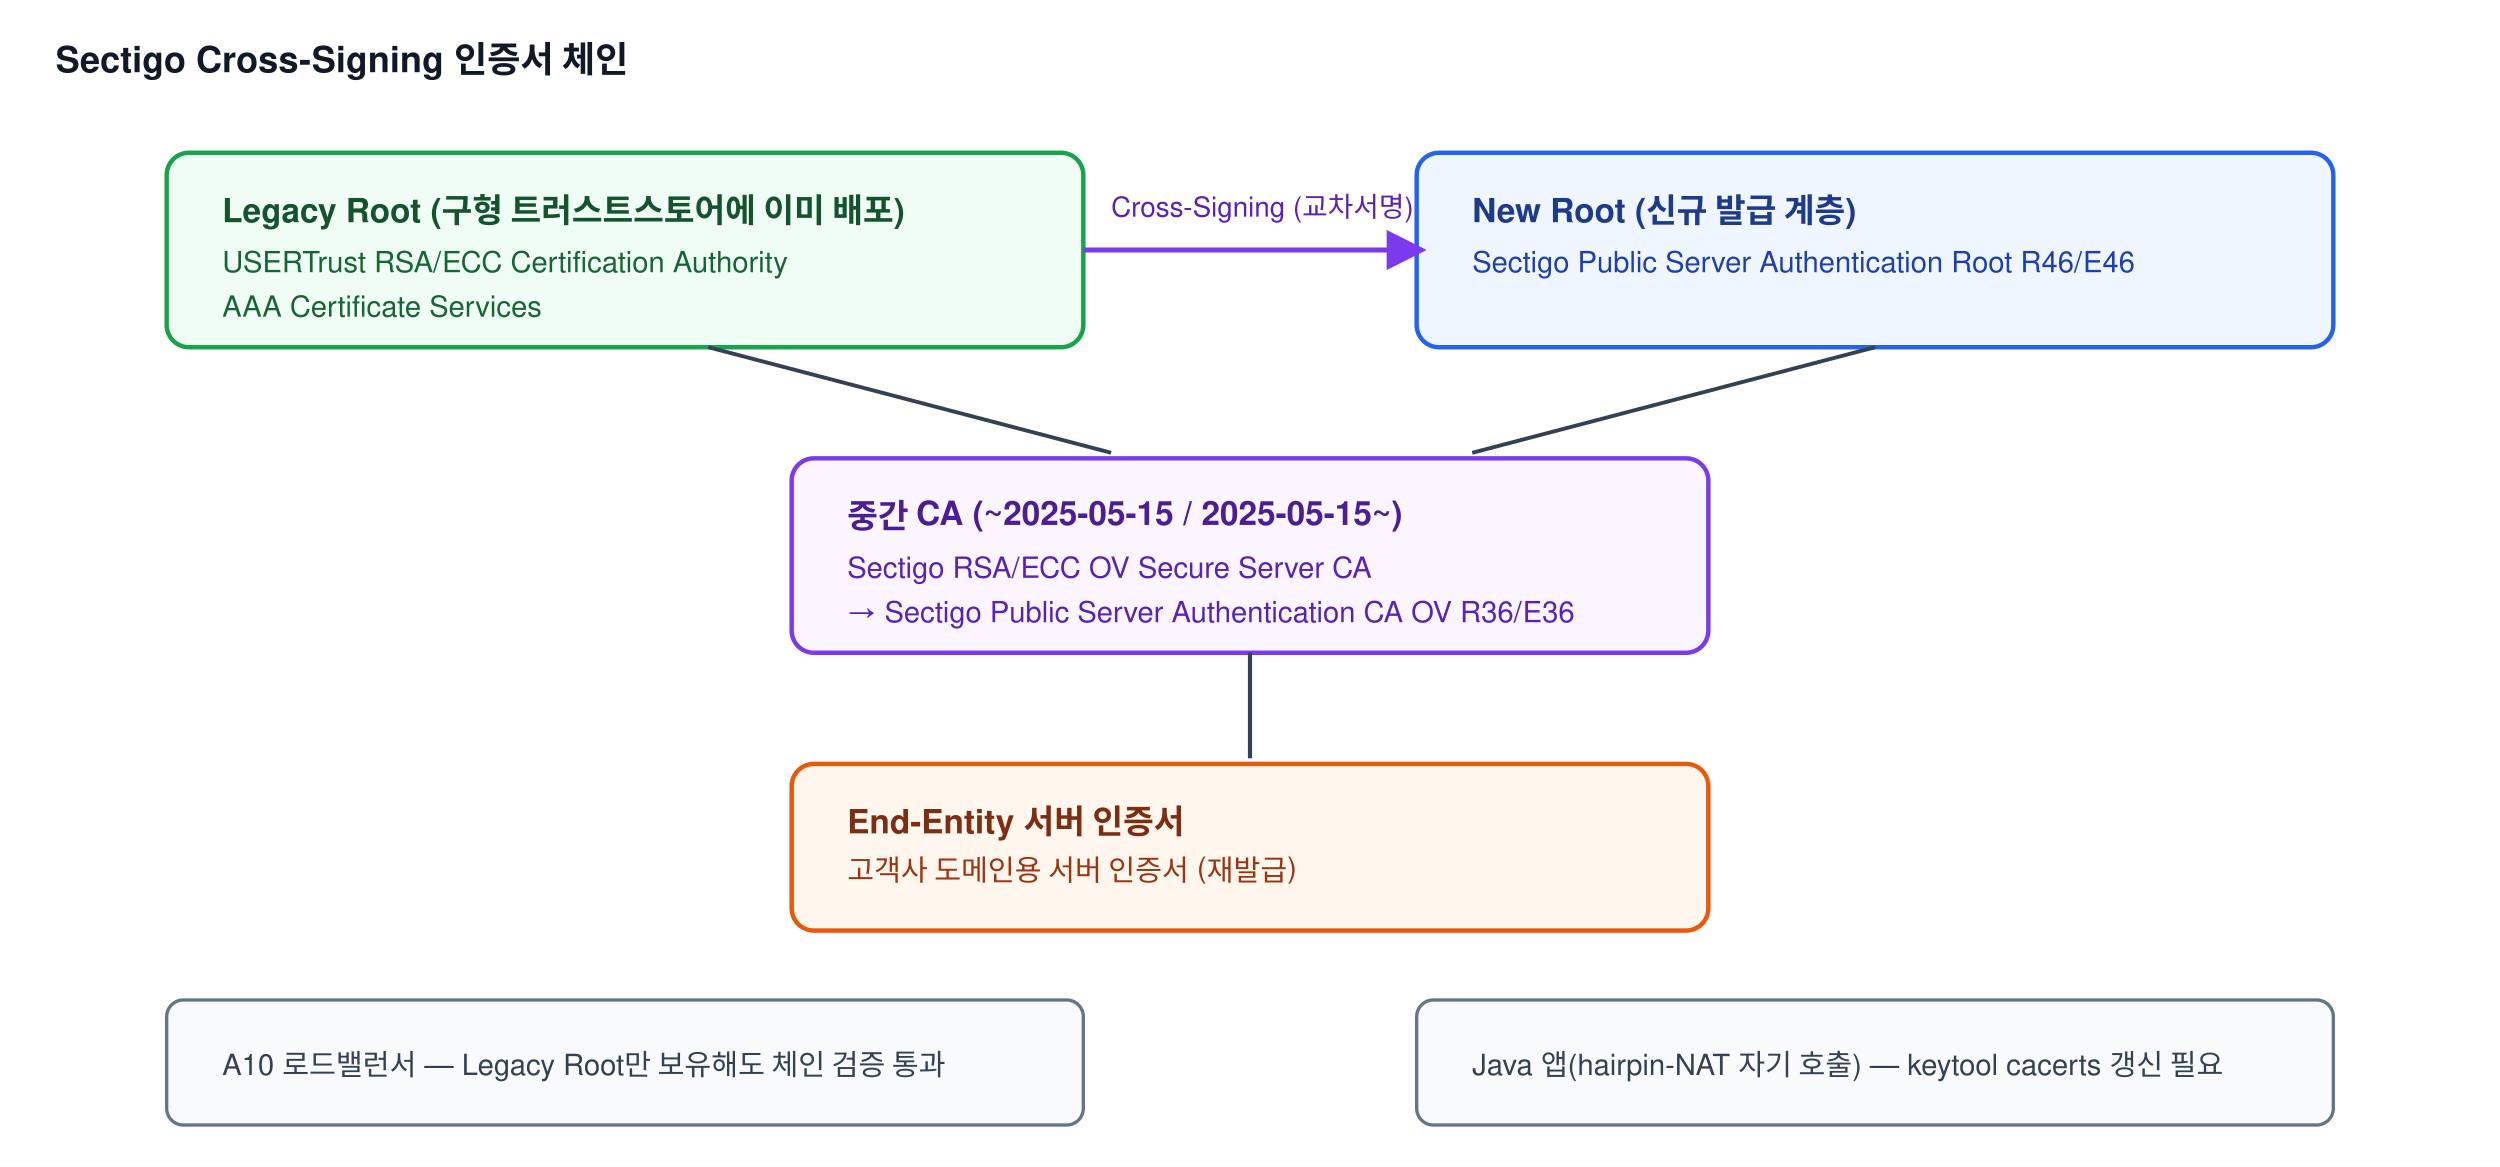
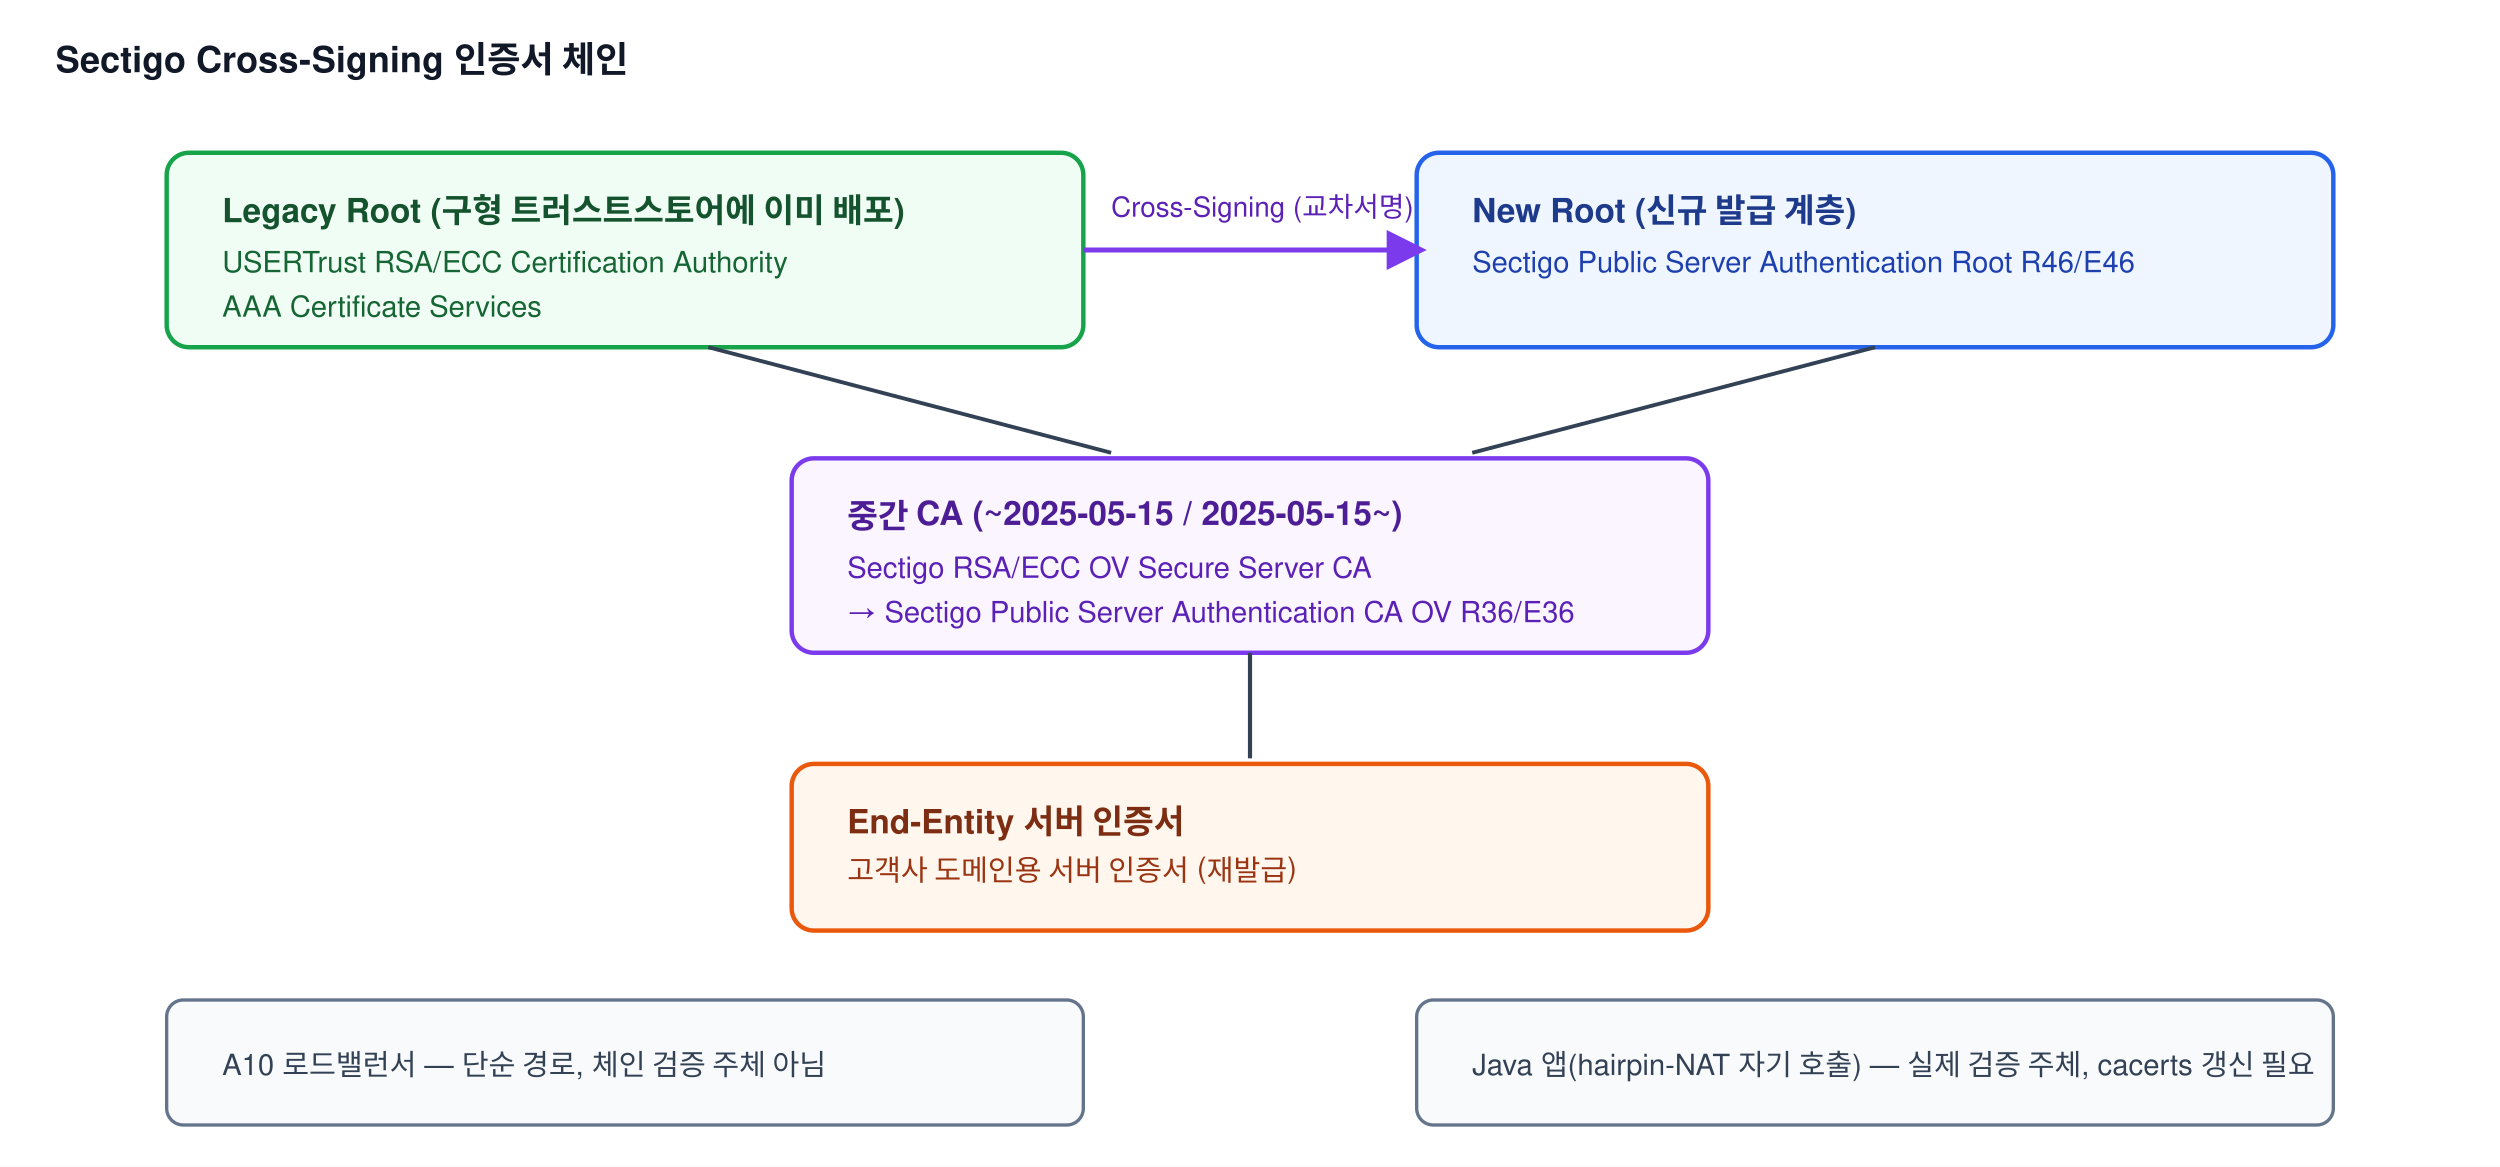
<svg xmlns="http://www.w3.org/2000/svg" viewBox="0 0 900 420" font-family="'Segoe UI', Helvetica, Arial, sans-serif">
  <rect width="900" height="420" fill="#ffffff" />
  <text x="20" y="26" font-size="13" font-weight="bold" fill="#111827">Sectigo Cross-Signing 인증서 체인</text>
  <rect x="60" y="55" width="330" height="70" rx="8" fill="#f0fdf4" stroke="#16a34a" stroke-width="1.6" />
  <text x="80" y="80" font-size="12" font-weight="bold" fill="#14532d">Legacy Root (구형 트러스트스토어에 이미 배포)</text>
  <text x="80" y="98" font-size="10.5" fill="#166534">USERTrust RSA/ECC Certification Authority</text>
  <text x="80" y="114" font-size="10.5" fill="#166534">AAA Certificate Services</text>
  <rect x="510" y="55" width="330" height="70" rx="8" fill="#eff6ff" stroke="#2563eb" stroke-width="1.6" />
  <text x="530" y="80" font-size="12" font-weight="bold" fill="#1e3a8a">New Root (신규 발급 계층)</text>
  <text x="530" y="98" font-size="10.5" fill="#1e40af">Sectigo Public Server Authentication Root R46/E46</text>
  <line x1="390" y1="90" x2="510" y2="90" stroke="#7c3aed" stroke-width="1.8" marker-end="url(#arrow)" />
  <text x="400" y="78" font-size="10" fill="#5b21b6">Cross-Signing (교차서명)</text>
  <rect x="285" y="165" width="330" height="70" rx="8" fill="#faf5ff" stroke="#7c3aed" stroke-width="1.6" />
  <text x="305" y="190" font-size="12" font-weight="bold" fill="#4c1d95">중간 CA (~2025-05-15 / 2025-05-15~)</text>
  <text x="305" y="208" font-size="10.5" fill="#5b21b6">Sectigo RSA/ECC OV Secure Server CA</text>
  <text x="305" y="224" font-size="10.5" fill="#5b21b6">→ Sectigo Public Server Authentication CA OV R36/E36</text>
  <line x1="255" y1="125" x2="400" y2="163" stroke="#334155" stroke-width="1.4" />
  <line x1="675" y1="125" x2="530" y2="163" stroke="#334155" stroke-width="1.4" />
  <rect x="285" y="275" width="330" height="60" rx="8" fill="#fff7ed" stroke="#ea580c" stroke-width="1.6" />
  <text x="305" y="300" font-size="12" font-weight="bold" fill="#7c2d12">End-Entity 서버 인증서</text>
  <text x="305" y="317" font-size="10.5" fill="#9a3412">고객사 도메인용 서버 인증서 (재발급)</text>
  <line x1="450" y1="235" x2="450" y2="273" stroke="#334155" stroke-width="1.5" />
  <rect x="60" y="360" width="330" height="45" rx="6" fill="#f8fafc" stroke="#64748b" stroke-width="1.2" />
-   <text x="80" y="387" font-size="10.5" fill="#334155">A10 로드밸런서 — Legacy Root만 보유해도 체인 검증 통과</text>
+   <text x="80" y="387" font-size="10.5" fill="#334155">A10 로드밸런서 — 단순 경로, 체인 검증 주체 아님</text>
  <rect x="510" y="360" width="330" height="45" rx="6" fill="#f8fafc" stroke="#64748b" stroke-width="1.2" />
-   <text x="530" y="387" font-size="10.5" fill="#334155">Java 앱(hairpin-NAT 자기 호출) — keytool cacerts 갱신 필요</text>
+   <text x="530" y="387" font-size="10.5" fill="#334155">Java 앱(hairpin-NAT 자기 호출) — 실제 검증 주체, cacerts 갱신 필요</text>
  <defs>
    <marker id="arrow" markerWidth="8" markerHeight="8" refX="6" refY="4" orient="auto">
      <path d="M0,0 L8,4 L0,8 Z" fill="#7c3aed" />
    </marker>
  </defs>
</svg>
